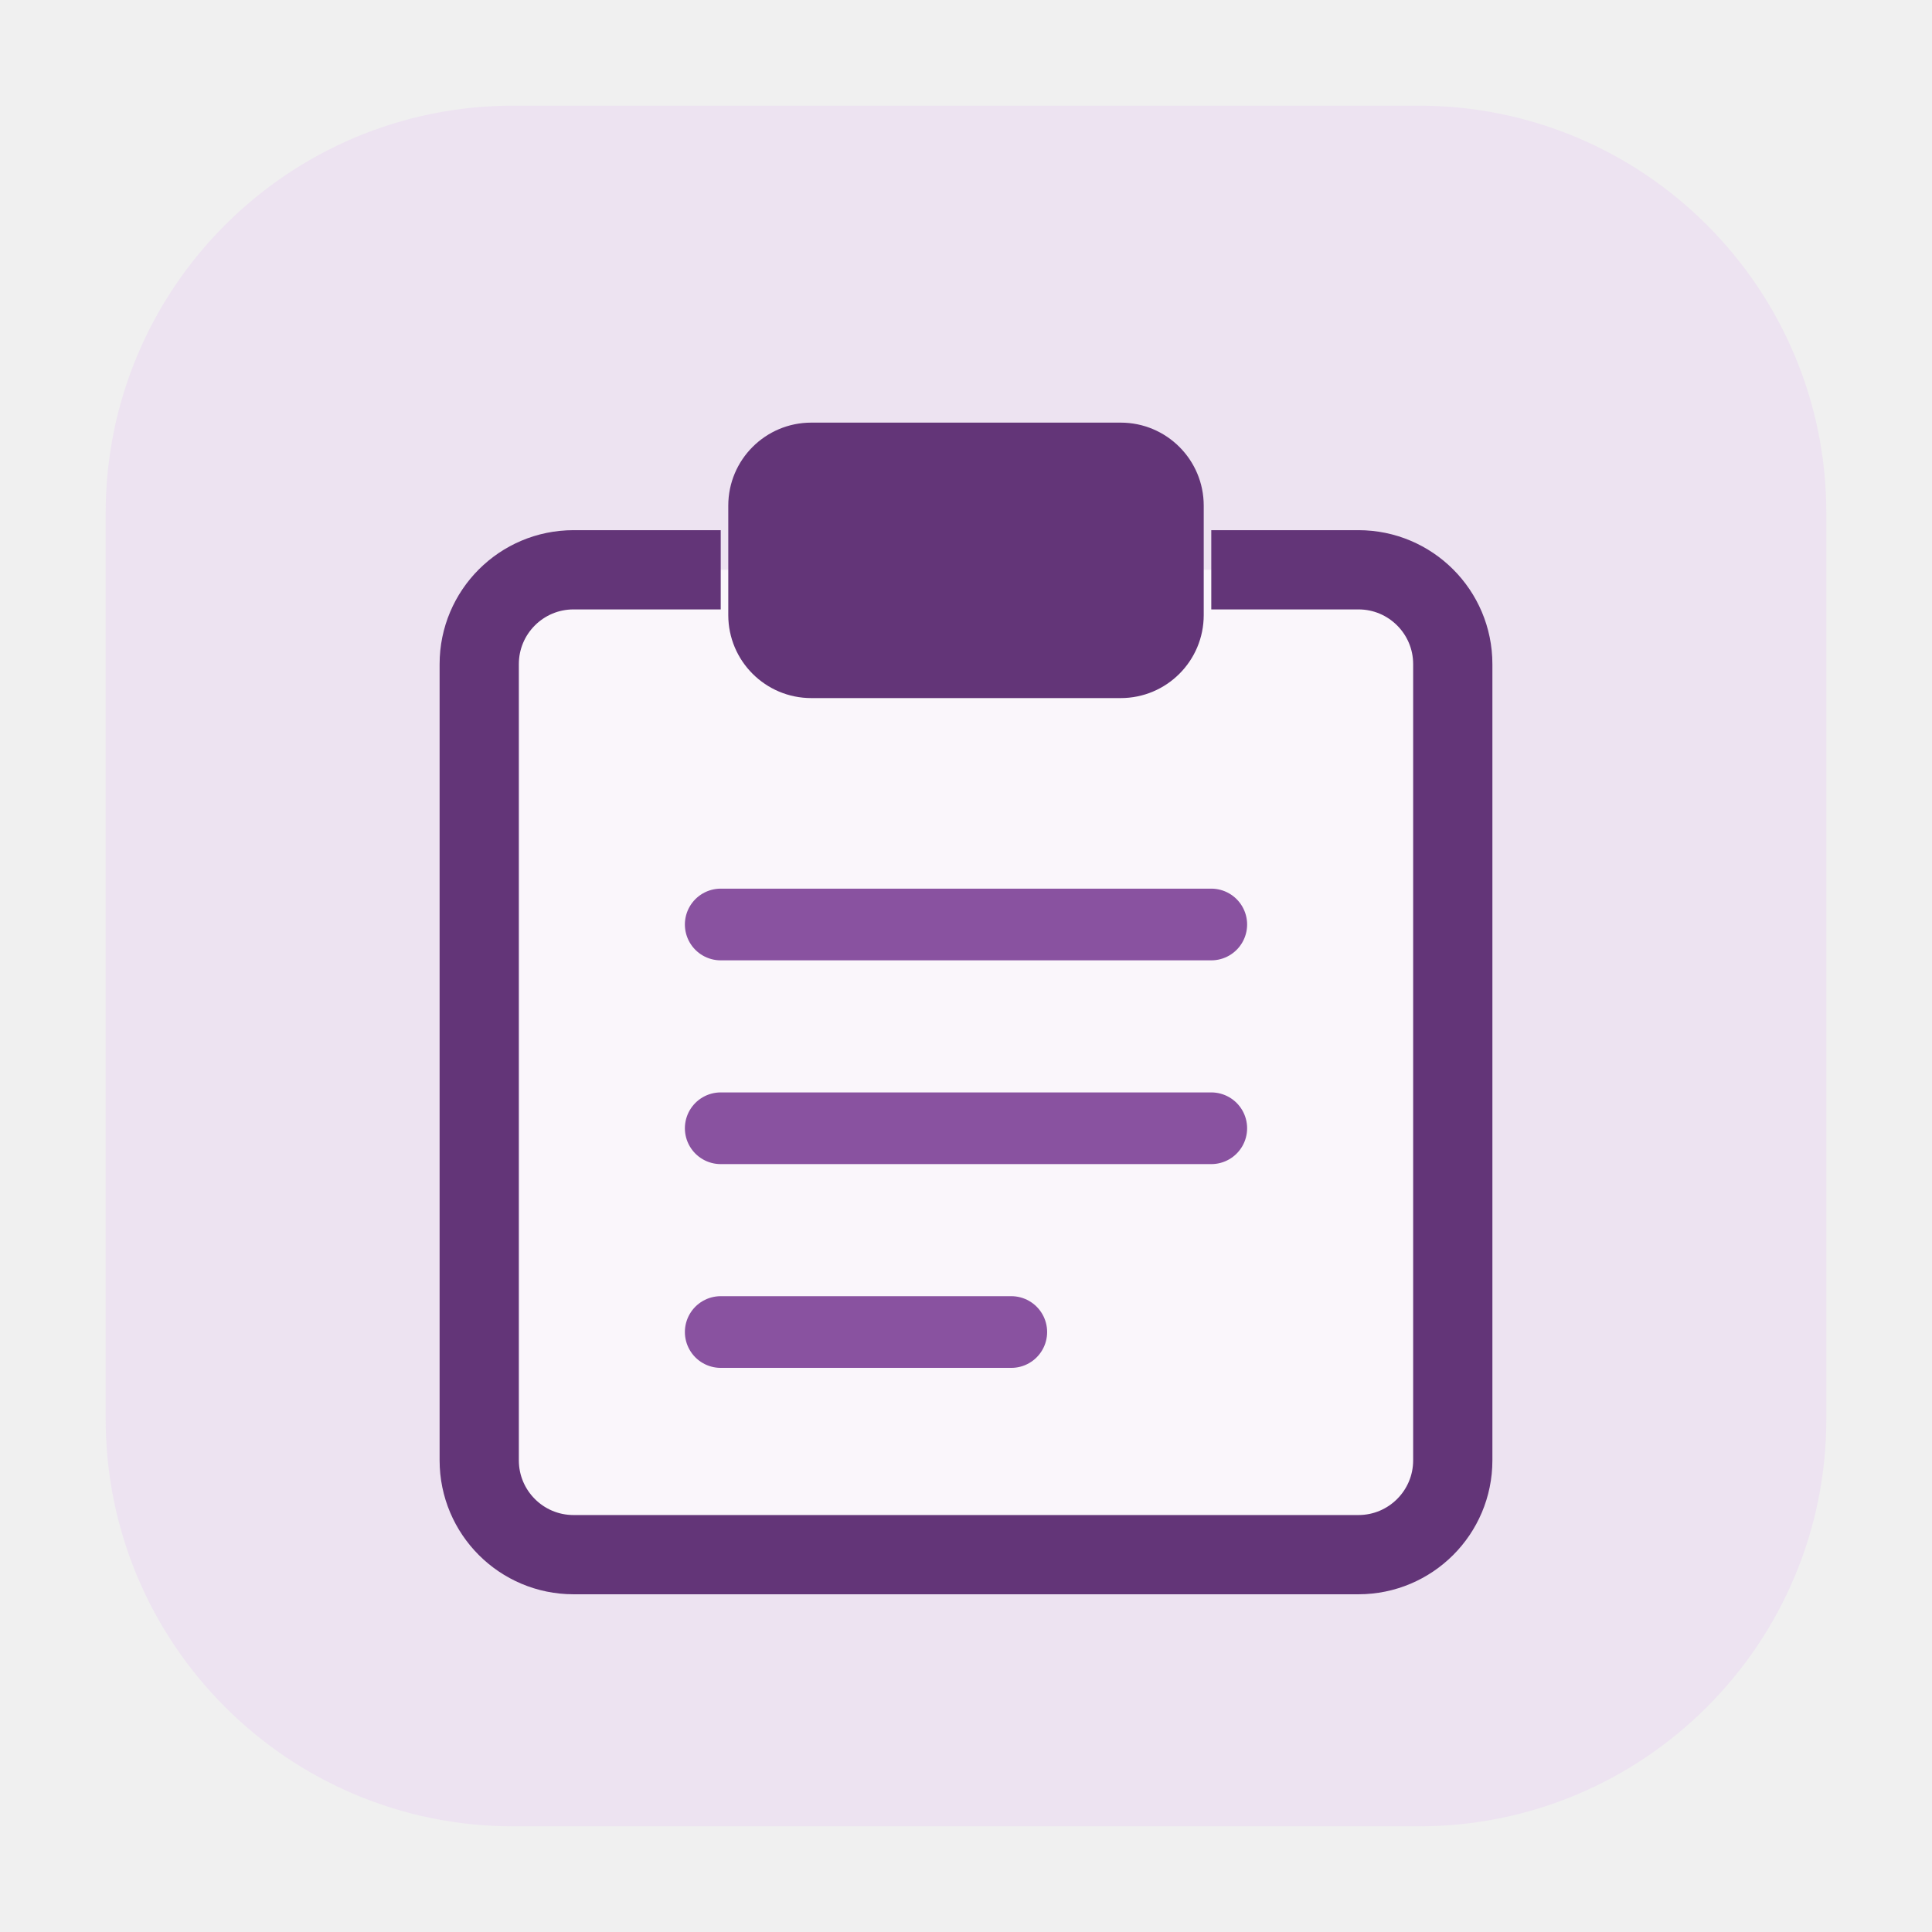
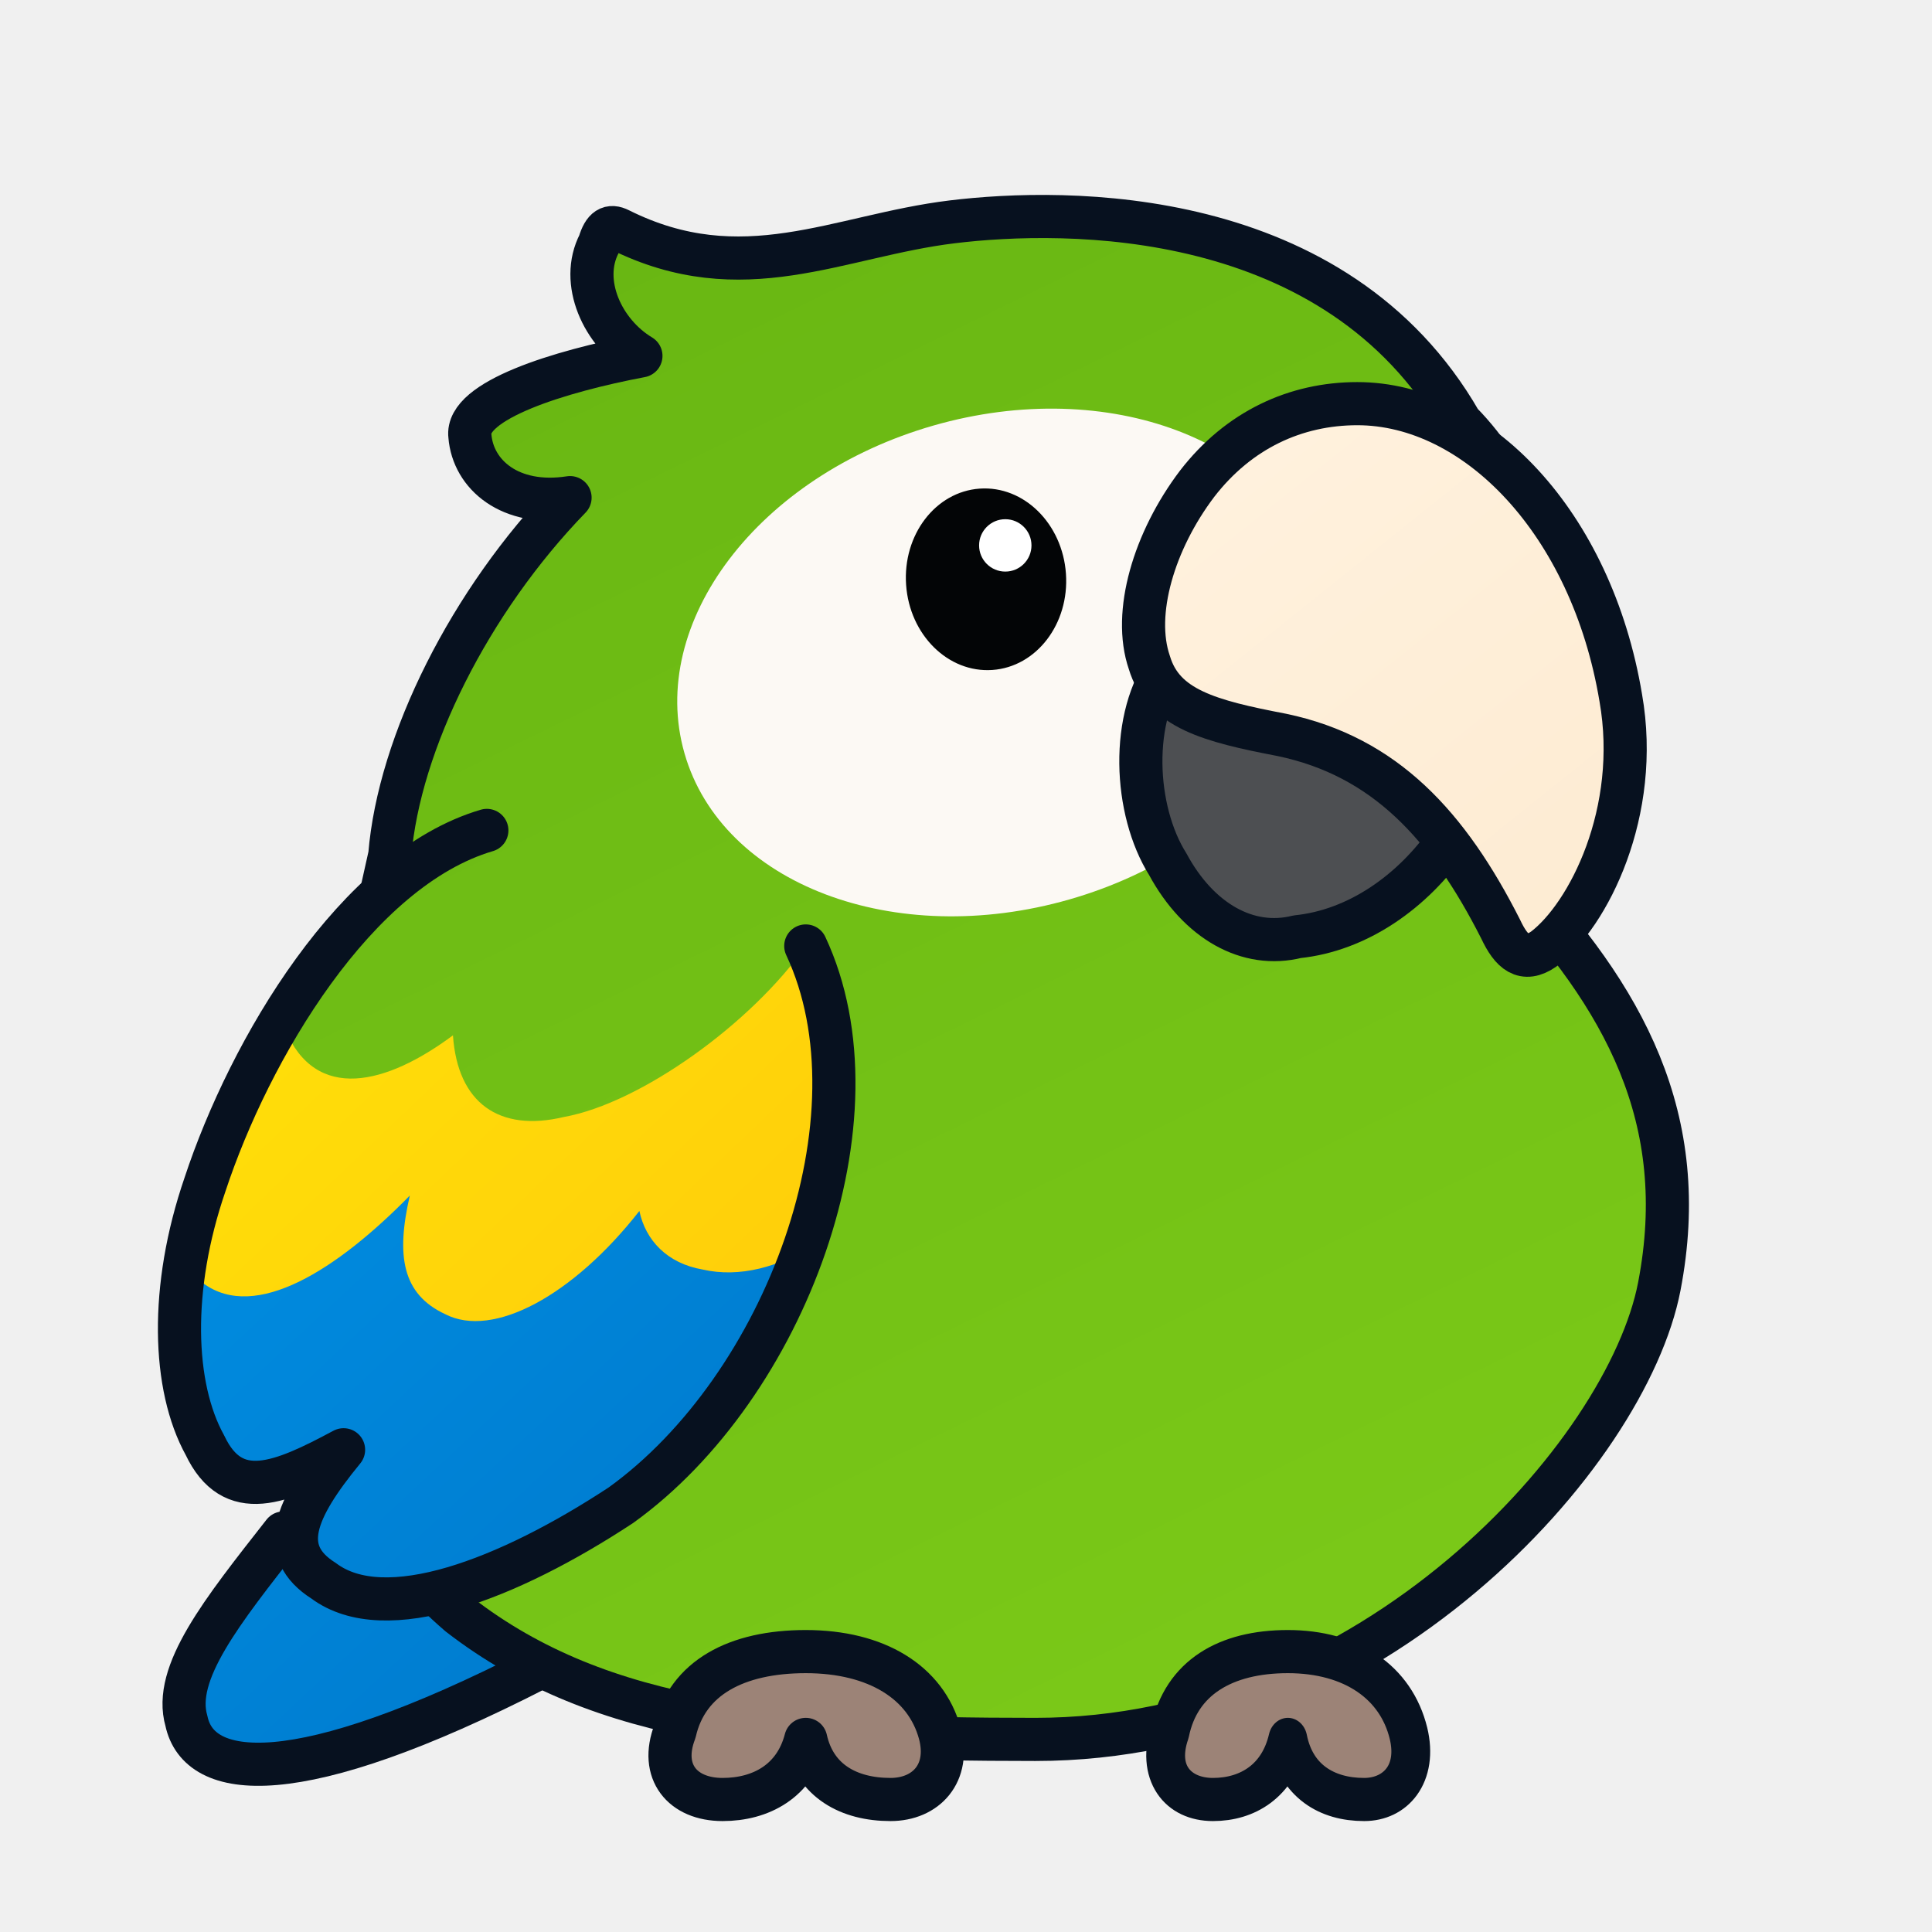
- <svg xmlns="http://www.w3.org/2000/svg" width="512" height="512" viewBox="0 0 512 512">
-   <rect x="28" y="28" width="456" height="456" rx="108" fill="#ede3f1" />
-   <path d="M191 151h-39a25 25 0 0 0-25 25v211a25 25 0 0 0 25 25h208a25 25 0 0 0 25-25V176a25 25 0 0 0-25-25h-39" fill="#faf6fb" stroke="#633578" stroke-width="21" stroke-linejoin="round" />
-   <rect x="193" y="112" width="126" height="73" rx="22" fill="#633578" />
-   <path d="M191 245h130m-130 54h130m-130 54h77" stroke="#8952a0" stroke-width="19" stroke-linecap="round" />
+ <svg xmlns="http://www.w3.org/2000/svg" width="1254" height="1254" viewBox="0 0 1254 1254">
+   <defs>
+     <linearGradient id="body-fill" gradientUnits="userSpaceOnUse" x1="400" y1="160" x2="860" y2="1100">
+       <stop stop-color="#69b713" />
+       <stop offset="1" stop-color="#7bc918" />
+     </linearGradient>
+     <linearGradient id="yellow-fill" gradientUnits="userSpaceOnUse" x1="230" y1="640" x2="440" y2="860">
+       <stop stop-color="#ffdd09" />
+       <stop offset="1" stop-color="#ffd00a" />
+     </linearGradient>
+     <linearGradient id="blue-fill" gradientUnits="userSpaceOnUse" x1="160" y1="780" x2="430" y2="1070">
+       <stop stop-color="#008bdf" />
+       <stop offset="1" stop-color="#007bce" />
+     </linearGradient>
+     <linearGradient id="beak-fill" gradientUnits="userSpaceOnUse" x1="810" y1="300" x2="1050" y2="600">
+       <stop stop-color="#fff1dd" />
+       <stop offset="1" stop-color="#fdebd2" />
+     </linearGradient>
+     <clipPath id="wing-clip">
+       <path d="M316 539 C231 564 162 681 133 769 C110 836 112 900 133 938 C151 976 182 963 223 941 C191 980 180 1007 210 1026 C250 1056 330 1025 403 977 C510 900 575 725 523 614 Z" />
+     </clipPath>
+     <path id="foot-shape" d="M6 52 C14 17 46 0 91 0 C137 0 169 20 178 53 C185 79 169 96 146 96 C119 96 97 84 91 57 C84 84 62 96 37 96 C11 96 -4 78 6 52 Z" />
+   </defs>
+   <g id="parrot">
+     <path id="tail" d="M184 995 C144 1046 112 1086 121 1117 C129 1155 191 1164 349 1083 L278 1002 Z" fill="url(#blue-fill)" stroke="#07111f" stroke-width="28" stroke-linecap="round" stroke-linejoin="round" />
+     <path id="body" d="M402 149 C482 189 544 153 618 144 S867 133 948 274 C1019 346 1025 483 981 570 C1054 647 1098 726 1077 835 S891 1129 672 1129 C510 1129 391 1120 298 1048 C212 974 177 861 216 721 L253 555 C259 482 305 390 370 323 C331 329 307 308 305 283 C302 260 363 241 416 231 C391 216 376 183 389 158 C392 148 396 146 402 149 Z" fill="url(#body-fill)" stroke="#07111f" stroke-width="28" stroke-linecap="round" stroke-linejoin="round" />
+     <ellipse id="face" cx="650" cy="430" rx="214" ry="160" transform="rotate(-16 650 430)" fill="#fcf9f4" />
+     <g id="wing" clip-path="url(#wing-clip)">
+       <path d="M316 539 C231 564 162 681 133 769 C110 836 112 900 133 938 C151 976 182 963 223 941 C191 980 180 1007 210 1026 C250 1056 330 1025 403 977 C510 900 575 725 523 614 Z" fill="url(#body-fill)" />
+       <rect x="90" y="730" width="510" height="400" fill="url(#blue-fill)" />
+       <path d="M185 668 C205 716 251 704 294 672 C297 716 324 735 366 725 C416 716 488 664 523 614 L588 575 V740 C560 796 504 835 456 824 C433 820 419 805 415 786 C372 841 320 869 289 853 C261 840 257 815 266 776 C219 824 166 858 132 833 L92 810 L100 716 Z" fill="url(#yellow-fill)" />
+     </g>
+     <path id="wing-outline" d="M316 539 C231 564 162 681 133 769 C110 836 112 900 133 938 C151 976 182 963 223 941 C191 980 180 1007 210 1026 C250 1056 330 1025 403 977 C510 900 575 725 523 614" fill="none" stroke="#07111f" stroke-width="28" stroke-linecap="round" stroke-linejoin="round" />
+     <path id="lower-beak" d="M759 431 C733 465 736 526 758 561 C778 598 810 616 842 608 C881 604 917 579 941 544 C911 486 844 443 759 431 Z" fill="#4d4f52" stroke="#07111f" stroke-width="28" stroke-linecap="round" stroke-linejoin="round" />
+     <path id="upper-beak" d="M746 430 C735 398 749 351 777 314 C804 279 841 262 881 262 C958 262 1033 339 1052 453 C1065 527 1031 594 1002 616 C989 625 981 618 974 603 C940 536 899 491 832 477 C785 468 755 460 746 430 Z" fill="url(#beak-fill)" stroke="#07111f" stroke-width="28" stroke-linecap="round" stroke-linejoin="round" />
+     <ellipse id="eye" cx="640" cy="376" rx="52" ry="59" transform="rotate(-4 640 376)" fill="#030506" />
+     <circle id="eye-highlight" cx="652.5" cy="354" r="17" fill="#fff" />
+     <g id="feet" fill="#9c8377" stroke="#07111f" stroke-width="28" stroke-linecap="round" stroke-linejoin="round">
+       <use href="#foot-shape" transform="translate(432 1072)" />
+       <use href="#foot-shape" transform="translate(754 1072) scale(.9 1)" />
+     </g>
+   </g>
</svg>
